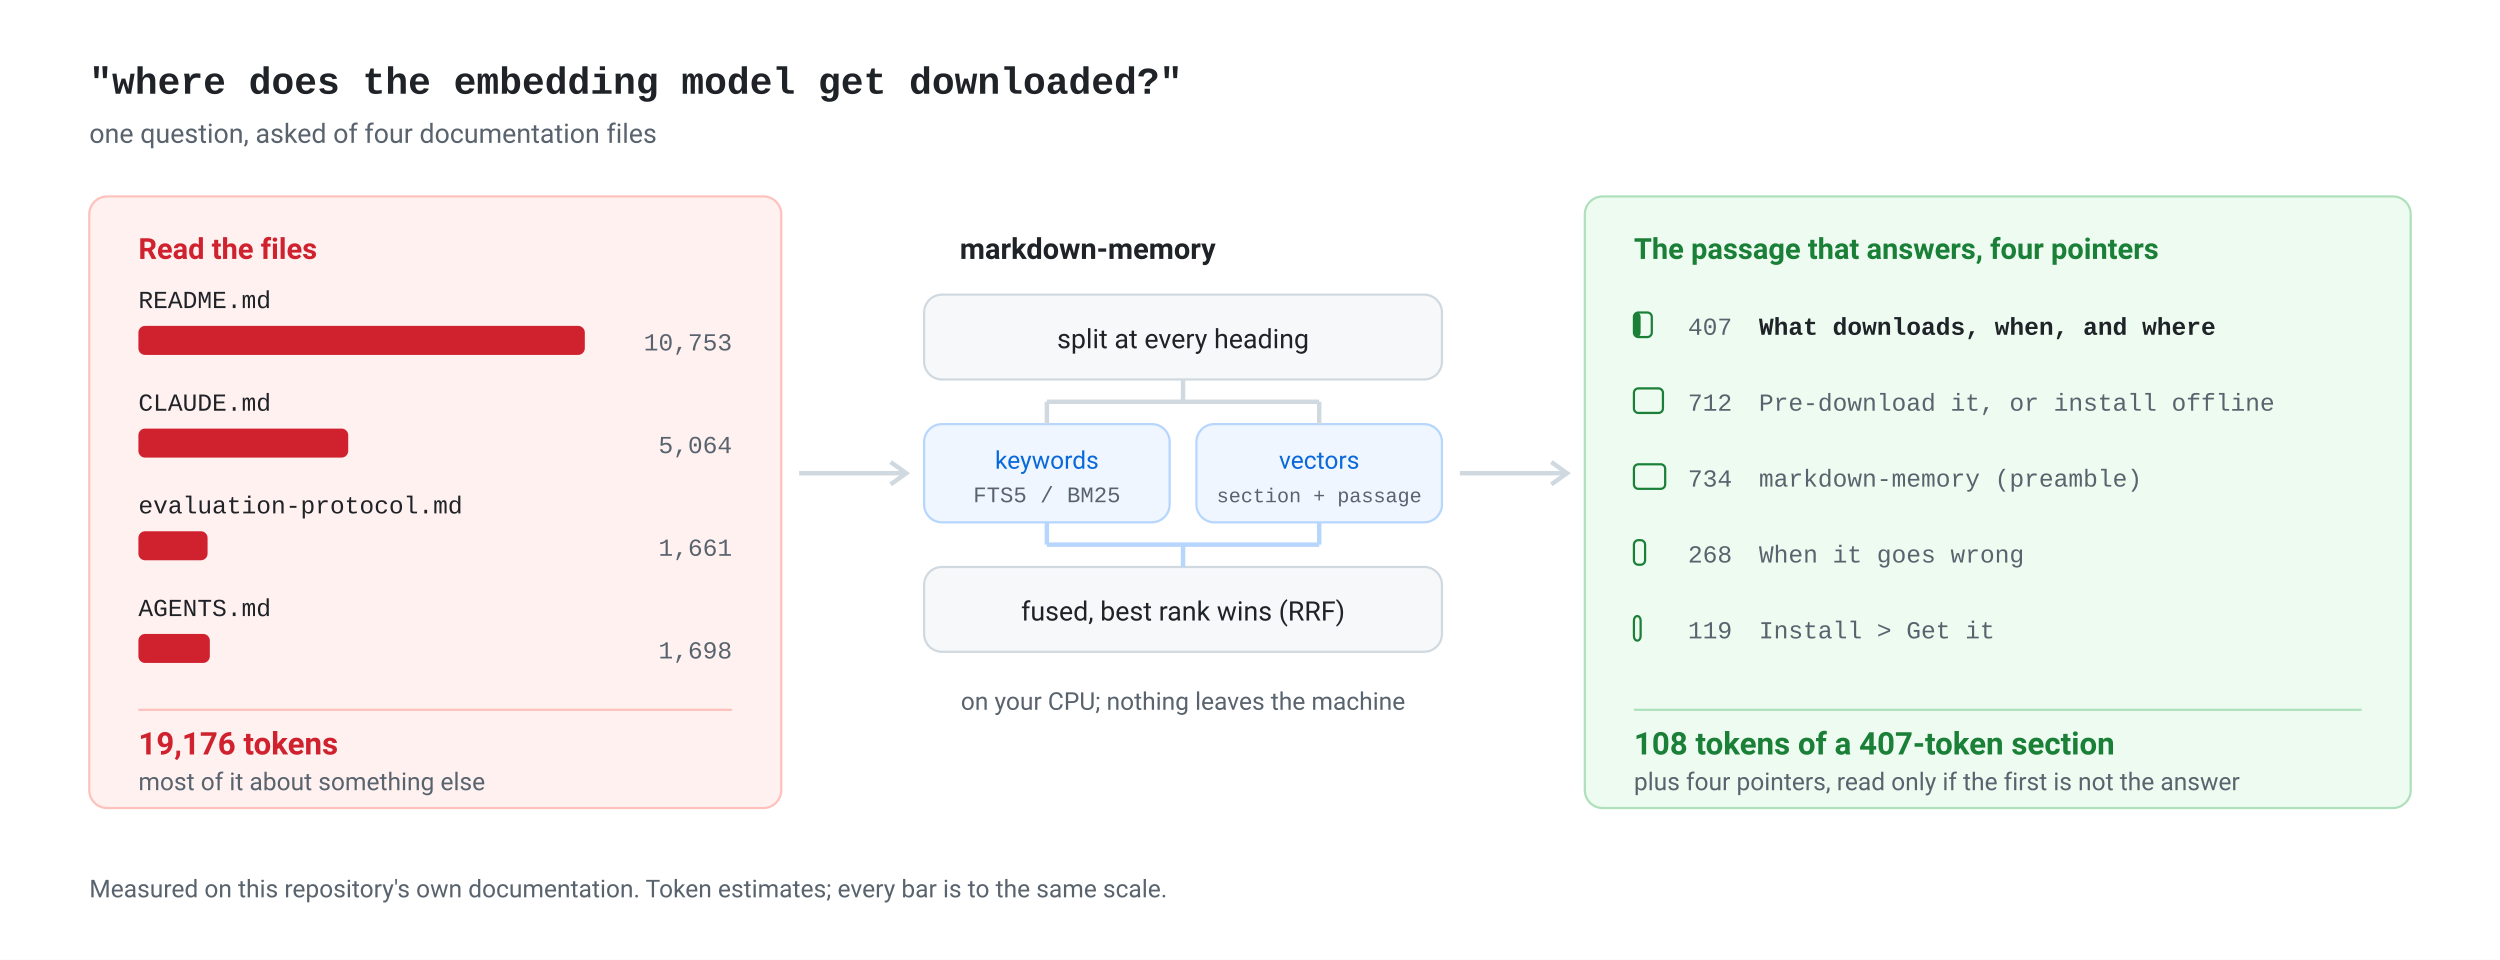
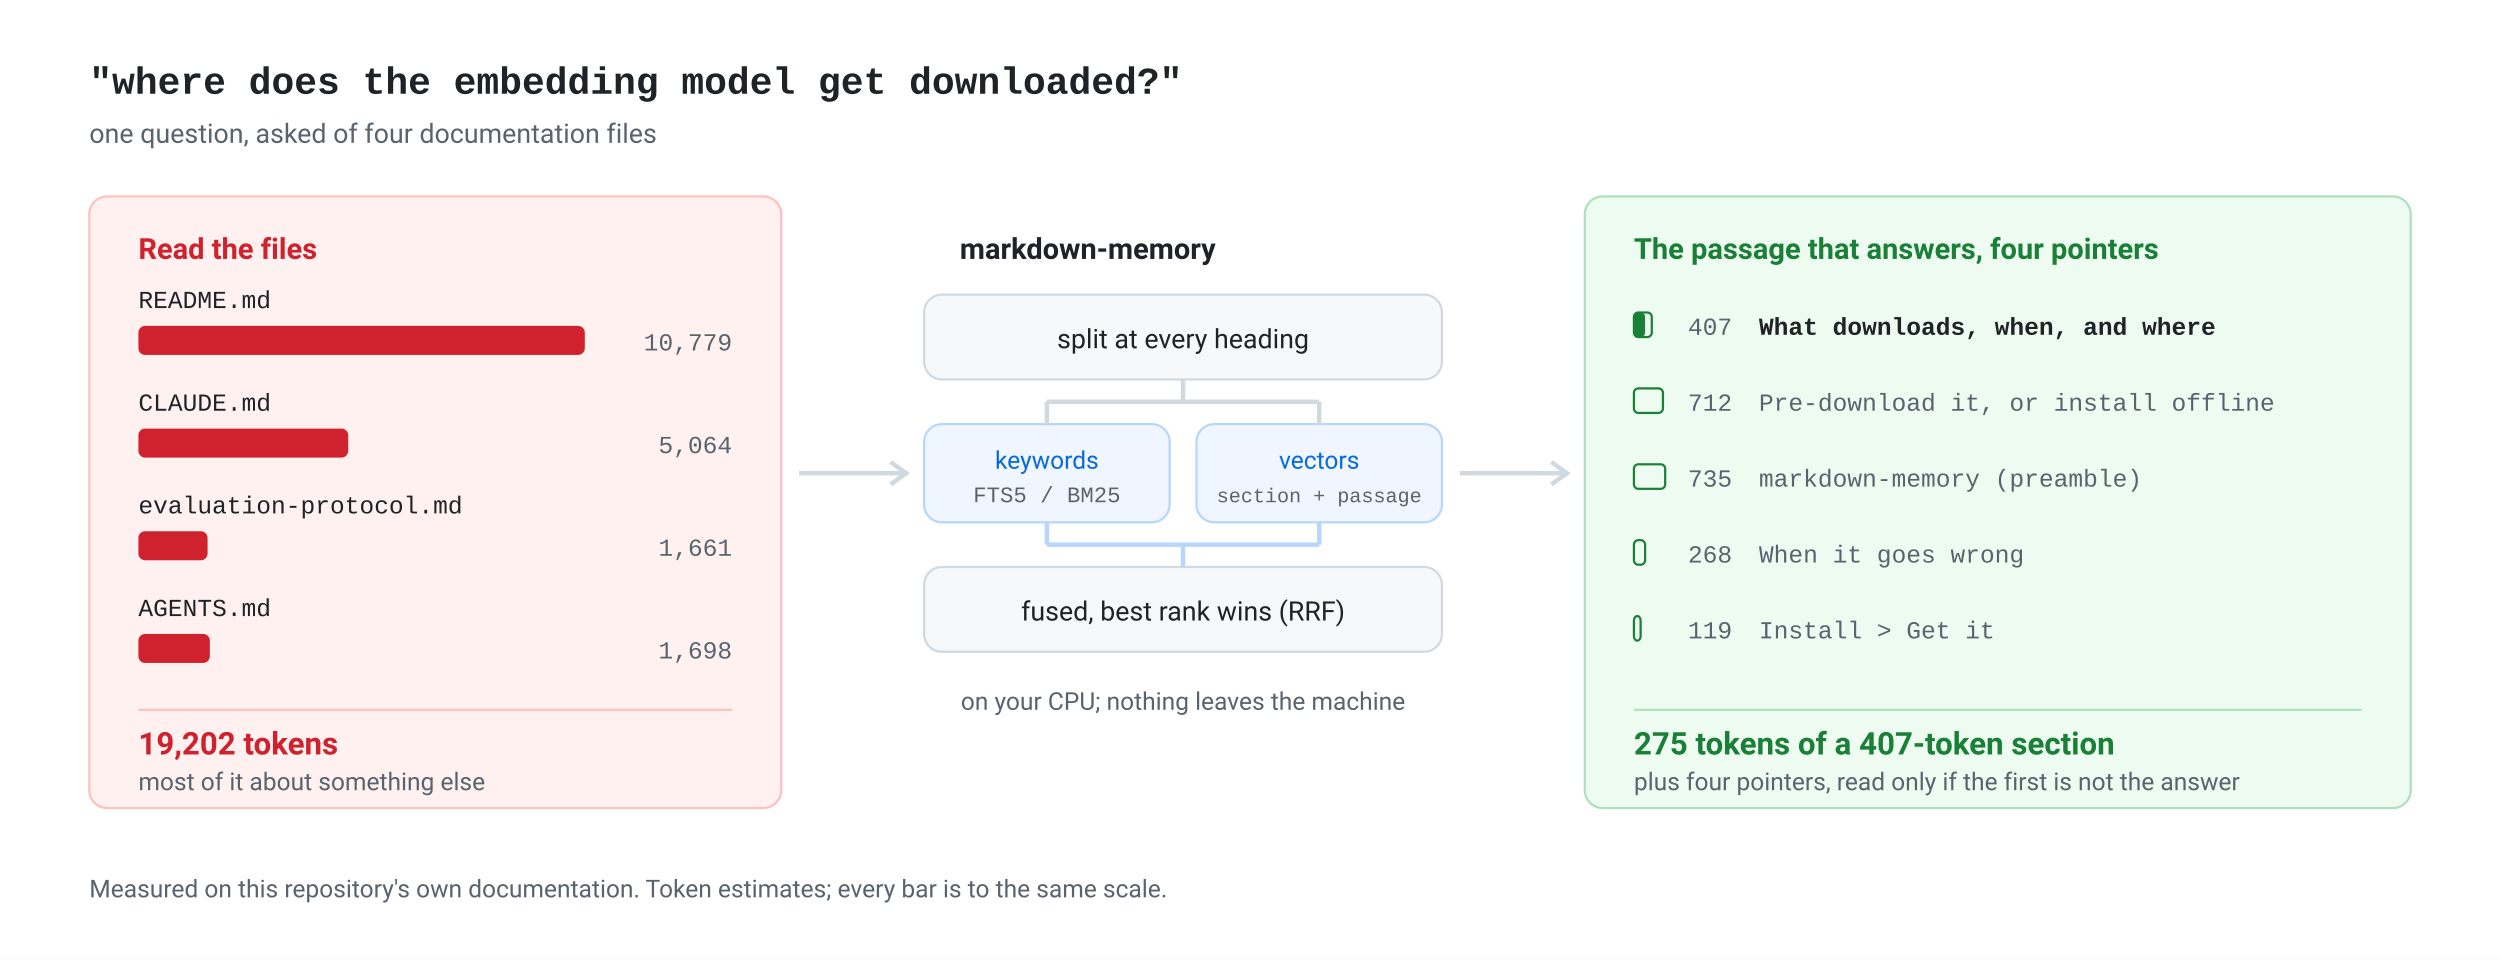
- <svg xmlns="http://www.w3.org/2000/svg" viewBox="0 0 1120 430" width="1120" height="430" role="img" aria-label="One question: reading four whole files costs 19,176 tokens; markdown-memory returns the passage that answers, 108 tokens of a 407-token section, with four pointers to the rest.">
+ <svg xmlns="http://www.w3.org/2000/svg" viewBox="0 0 1120 430" width="1120" height="430" role="img" aria-label="One question: reading four whole files costs 19,202 tokens; markdown-memory returns the passage that answers, 275 tokens of a 407-token section, with four pointers to the rest.">
  <rect width="1120" height="430" fill="#ffffff" />
  <text x="40" y="42" font-family="ui-monospace,SFMono-Regular,Menlo,Consolas,'Liberation Mono',monospace" font-size="17" font-weight="600" fill="#1f2328" text-anchor="start">"where does the embedding model get downloaded?"</text>
  <text x="40" y="64" font-family="ui-sans-serif,-apple-system,BlinkMacSystemFont,'Segoe UI',Roboto,'Helvetica Neue',Arial,sans-serif" font-size="12" font-weight="400" fill="#59636e" text-anchor="start">one question, asked of four documentation files</text>
  <rect x="40" y="88" width="310" height="274" rx="8" fill="#fff1f0" stroke="#ffc1bc" stroke-width="1" />
  <text x="62" y="116" font-family="ui-sans-serif,-apple-system,BlinkMacSystemFont,'Segoe UI',Roboto,'Helvetica Neue',Arial,sans-serif" font-size="13" font-weight="600" fill="#cf222e" text-anchor="start">Read the files</text>
  <text x="62" y="138" font-family="ui-monospace,SFMono-Regular,Menlo,Consolas,'Liberation Mono',monospace" font-size="11" font-weight="400" fill="#1f2328" text-anchor="start">README.md</text>
  <rect x="62" y="146" width="200" height="13" rx="3" fill="#cf222e" stroke="none" stroke-width="1" />
-   <text x="328" y="157" font-family="ui-monospace,SFMono-Regular,Menlo,Consolas,'Liberation Mono',monospace" font-size="11" font-weight="400" fill="#59636e" text-anchor="end">10,753</text>
+   <text x="328" y="157" font-family="ui-monospace,SFMono-Regular,Menlo,Consolas,'Liberation Mono',monospace" font-size="11" font-weight="400" fill="#59636e" text-anchor="end">10,779</text>
  <text x="62" y="184" font-family="ui-monospace,SFMono-Regular,Menlo,Consolas,'Liberation Mono',monospace" font-size="11" font-weight="400" fill="#1f2328" text-anchor="start">CLAUDE.md</text>
  <rect x="62" y="192" width="94" height="13" rx="3" fill="#cf222e" stroke="none" stroke-width="1" />
  <text x="328" y="203" font-family="ui-monospace,SFMono-Regular,Menlo,Consolas,'Liberation Mono',monospace" font-size="11" font-weight="400" fill="#59636e" text-anchor="end">5,064</text>
  <text x="62" y="230" font-family="ui-monospace,SFMono-Regular,Menlo,Consolas,'Liberation Mono',monospace" font-size="11" font-weight="400" fill="#1f2328" text-anchor="start">evaluation-protocol.md</text>
  <rect x="62" y="238" width="31" height="13" rx="3" fill="#cf222e" stroke="none" stroke-width="1" />
  <text x="328" y="249" font-family="ui-monospace,SFMono-Regular,Menlo,Consolas,'Liberation Mono',monospace" font-size="11" font-weight="400" fill="#59636e" text-anchor="end">1,661</text>
  <text x="62" y="276" font-family="ui-monospace,SFMono-Regular,Menlo,Consolas,'Liberation Mono',monospace" font-size="11" font-weight="400" fill="#1f2328" text-anchor="start">AGENTS.md</text>
  <rect x="62" y="284" width="32" height="13" rx="3" fill="#cf222e" stroke="none" stroke-width="1" />
  <text x="328" y="295" font-family="ui-monospace,SFMono-Regular,Menlo,Consolas,'Liberation Mono',monospace" font-size="11" font-weight="400" fill="#59636e" text-anchor="end">1,698</text>
  <path d="M62 318 L328 318" stroke="#ffc1bc" stroke-width="1" />
-   <text x="62" y="338" font-family="ui-sans-serif,-apple-system,BlinkMacSystemFont,'Segoe UI',Roboto,'Helvetica Neue',Arial,sans-serif" font-size="14" font-weight="600" fill="#cf222e" text-anchor="start">19,176 tokens</text>
+   <text x="62" y="338" font-family="ui-sans-serif,-apple-system,BlinkMacSystemFont,'Segoe UI',Roboto,'Helvetica Neue',Arial,sans-serif" font-size="14" font-weight="600" fill="#cf222e" text-anchor="start">19,202 tokens</text>
  <text x="62" y="354" font-family="ui-sans-serif,-apple-system,BlinkMacSystemFont,'Segoe UI',Roboto,'Helvetica Neue',Arial,sans-serif" font-size="11" font-weight="400" fill="#59636e" text-anchor="start">most of it about something else</text>
  <text x="430" y="116" font-family="ui-sans-serif,-apple-system,BlinkMacSystemFont,'Segoe UI',Roboto,'Helvetica Neue',Arial,sans-serif" font-size="13" font-weight="600" fill="#1f2328" text-anchor="start">markdown-memory</text>
  <rect x="414" y="132" width="232" height="38" rx="8" fill="#f6f8fa" stroke="#d1d9e0" stroke-width="1" />
  <text x="530" y="156" font-family="ui-sans-serif,-apple-system,BlinkMacSystemFont,'Segoe UI',Roboto,'Helvetica Neue',Arial,sans-serif" font-size="12" font-weight="400" fill="#1f2328" text-anchor="middle">split at every heading</text>
  <rect x="414" y="190" width="110" height="44" rx="8" fill="#eff6ff" stroke="#b6d6fd" stroke-width="1" />
  <text x="469" y="210" font-family="ui-sans-serif,-apple-system,BlinkMacSystemFont,'Segoe UI',Roboto,'Helvetica Neue',Arial,sans-serif" font-size="11" font-weight="400" fill="#0969da" text-anchor="middle">keywords</text>
  <text x="469" y="225" font-family="ui-monospace,SFMono-Regular,Menlo,Consolas,'Liberation Mono',monospace" font-size="10" font-weight="400" fill="#59636e" text-anchor="middle">FTS5 / BM25</text>
  <rect x="536" y="190" width="110" height="44" rx="8" fill="#eff6ff" stroke="#b6d6fd" stroke-width="1" />
  <text x="591" y="210" font-family="ui-sans-serif,-apple-system,BlinkMacSystemFont,'Segoe UI',Roboto,'Helvetica Neue',Arial,sans-serif" font-size="11" font-weight="400" fill="#0969da" text-anchor="middle">vectors</text>
  <text x="591" y="225" font-family="ui-monospace,SFMono-Regular,Menlo,Consolas,'Liberation Mono',monospace" font-size="9" font-weight="400" fill="#59636e" text-anchor="middle">section + passage</text>
  <rect x="414" y="254" width="232" height="38" rx="8" fill="#f6f8fa" stroke="#d1d9e0" stroke-width="1" />
  <text x="530" y="278" font-family="ui-sans-serif,-apple-system,BlinkMacSystemFont,'Segoe UI',Roboto,'Helvetica Neue',Arial,sans-serif" font-size="12" font-weight="400" fill="#1f2328" text-anchor="middle">fused, best rank wins (RRF)</text>
  <path d="M530 170 L530 180 M469 180 L591 180 M469 180 L469 190 M591 180 L591 190" stroke="#d1d9e0" stroke-width="2" fill="none" />
  <path d="M469 234 L469 244 M591 234 L591 244 M469 244 L591 244 M530 244 L530 254" stroke="#b6d6fd" stroke-width="2" fill="none" />
  <text x="530" y="318" font-family="ui-sans-serif,-apple-system,BlinkMacSystemFont,'Segoe UI',Roboto,'Helvetica Neue',Arial,sans-serif" font-size="11" font-weight="400" fill="#59636e" text-anchor="middle">on your CPU; nothing leaves the machine</text>
  <path d="M358 212 L406 212" stroke="#d1d9e0" stroke-width="2" fill="none" />
  <path d="M399 207 L406 212 L399 217" fill="none" stroke="#d1d9e0" stroke-width="2" />
  <path d="M654 212 L702 212" stroke="#d1d9e0" stroke-width="2" fill="none" />
  <path d="M695 207 L702 212 L695 217" fill="none" stroke="#d1d9e0" stroke-width="2" />
  <rect x="710" y="88" width="370" height="274" rx="8" fill="#eefbf1" stroke="#aee0bb" stroke-width="1" />
  <text x="732" y="116" font-family="ui-sans-serif,-apple-system,BlinkMacSystemFont,'Segoe UI',Roboto,'Helvetica Neue',Arial,sans-serif" font-size="13" font-weight="600" fill="#1a7f37" text-anchor="start">The passage that answers, four pointers</text>
  <rect x="732" y="140" width="8" height="11" rx="2" fill="none" stroke="#1a7f37" stroke-width="1" />
-   <rect x="732" y="140" width="3" height="11" rx="2" fill="#1a7f37" stroke="none" stroke-width="1" />
+   <rect x="732" y="140" width="5" height="11" rx="2" fill="#1a7f37" stroke="none" stroke-width="1" />
  <text x="776" y="150" font-family="ui-monospace,SFMono-Regular,Menlo,Consolas,'Liberation Mono',monospace" font-size="11" font-weight="400" fill="#59636e" text-anchor="end">407</text>
  <text x="788" y="150" font-family="ui-monospace,SFMono-Regular,Menlo,Consolas,'Liberation Mono',monospace" font-size="11" font-weight="600" fill="#1f2328" text-anchor="start">What downloads, when, and where</text>
  <rect x="732" y="174" width="13" height="11" rx="2" fill="none" stroke="#1a7f37" stroke-width="1" />
  <text x="776" y="184" font-family="ui-monospace,SFMono-Regular,Menlo,Consolas,'Liberation Mono',monospace" font-size="11" font-weight="400" fill="#59636e" text-anchor="end">712</text>
  <text x="788" y="184" font-family="ui-monospace,SFMono-Regular,Menlo,Consolas,'Liberation Mono',monospace" font-size="11" font-weight="400" fill="#59636e" text-anchor="start">Pre-download it, or install offline</text>
  <rect x="732" y="208" width="14" height="11" rx="2" fill="none" stroke="#1a7f37" stroke-width="1" />
-   <text x="776" y="218" font-family="ui-monospace,SFMono-Regular,Menlo,Consolas,'Liberation Mono',monospace" font-size="11" font-weight="400" fill="#59636e" text-anchor="end">734</text>
+   <text x="776" y="218" font-family="ui-monospace,SFMono-Regular,Menlo,Consolas,'Liberation Mono',monospace" font-size="11" font-weight="400" fill="#59636e" text-anchor="end">735</text>
  <text x="788" y="218" font-family="ui-monospace,SFMono-Regular,Menlo,Consolas,'Liberation Mono',monospace" font-size="11" font-weight="400" fill="#59636e" text-anchor="start">markdown-memory  (preamble)</text>
  <rect x="732" y="242" width="5" height="11" rx="2" fill="none" stroke="#1a7f37" stroke-width="1" />
  <text x="776" y="252" font-family="ui-monospace,SFMono-Regular,Menlo,Consolas,'Liberation Mono',monospace" font-size="11" font-weight="400" fill="#59636e" text-anchor="end">268</text>
  <text x="788" y="252" font-family="ui-monospace,SFMono-Regular,Menlo,Consolas,'Liberation Mono',monospace" font-size="11" font-weight="400" fill="#59636e" text-anchor="start">When it goes wrong</text>
  <rect x="732" y="276" width="3" height="11" rx="2" fill="none" stroke="#1a7f37" stroke-width="1" />
  <text x="776" y="286" font-family="ui-monospace,SFMono-Regular,Menlo,Consolas,'Liberation Mono',monospace" font-size="11" font-weight="400" fill="#59636e" text-anchor="end">119</text>
  <text x="788" y="286" font-family="ui-monospace,SFMono-Regular,Menlo,Consolas,'Liberation Mono',monospace" font-size="11" font-weight="400" fill="#59636e" text-anchor="start">Install &gt; Get it</text>
  <path d="M732 318 L1058 318" stroke="#aee0bb" stroke-width="1" />
-   <text x="732" y="338" font-family="ui-sans-serif,-apple-system,BlinkMacSystemFont,'Segoe UI',Roboto,'Helvetica Neue',Arial,sans-serif" font-size="14" font-weight="600" fill="#1a7f37" text-anchor="start">108 tokens of a 407-token section</text>
+   <text x="732" y="338" font-family="ui-sans-serif,-apple-system,BlinkMacSystemFont,'Segoe UI',Roboto,'Helvetica Neue',Arial,sans-serif" font-size="14" font-weight="600" fill="#1a7f37" text-anchor="start">275 tokens of a 407-token section</text>
  <text x="732" y="354" font-family="ui-sans-serif,-apple-system,BlinkMacSystemFont,'Segoe UI',Roboto,'Helvetica Neue',Arial,sans-serif" font-size="11" font-weight="400" fill="#59636e" text-anchor="start">plus four pointers, read only if the first is not the answer</text>
  <text x="40" y="402" font-family="ui-sans-serif,-apple-system,BlinkMacSystemFont,'Segoe UI',Roboto,'Helvetica Neue',Arial,sans-serif" font-size="11" font-weight="400" fill="#59636e" text-anchor="start">Measured on this repository's own documentation. Token estimates; every bar is to the same scale.</text>
</svg>
